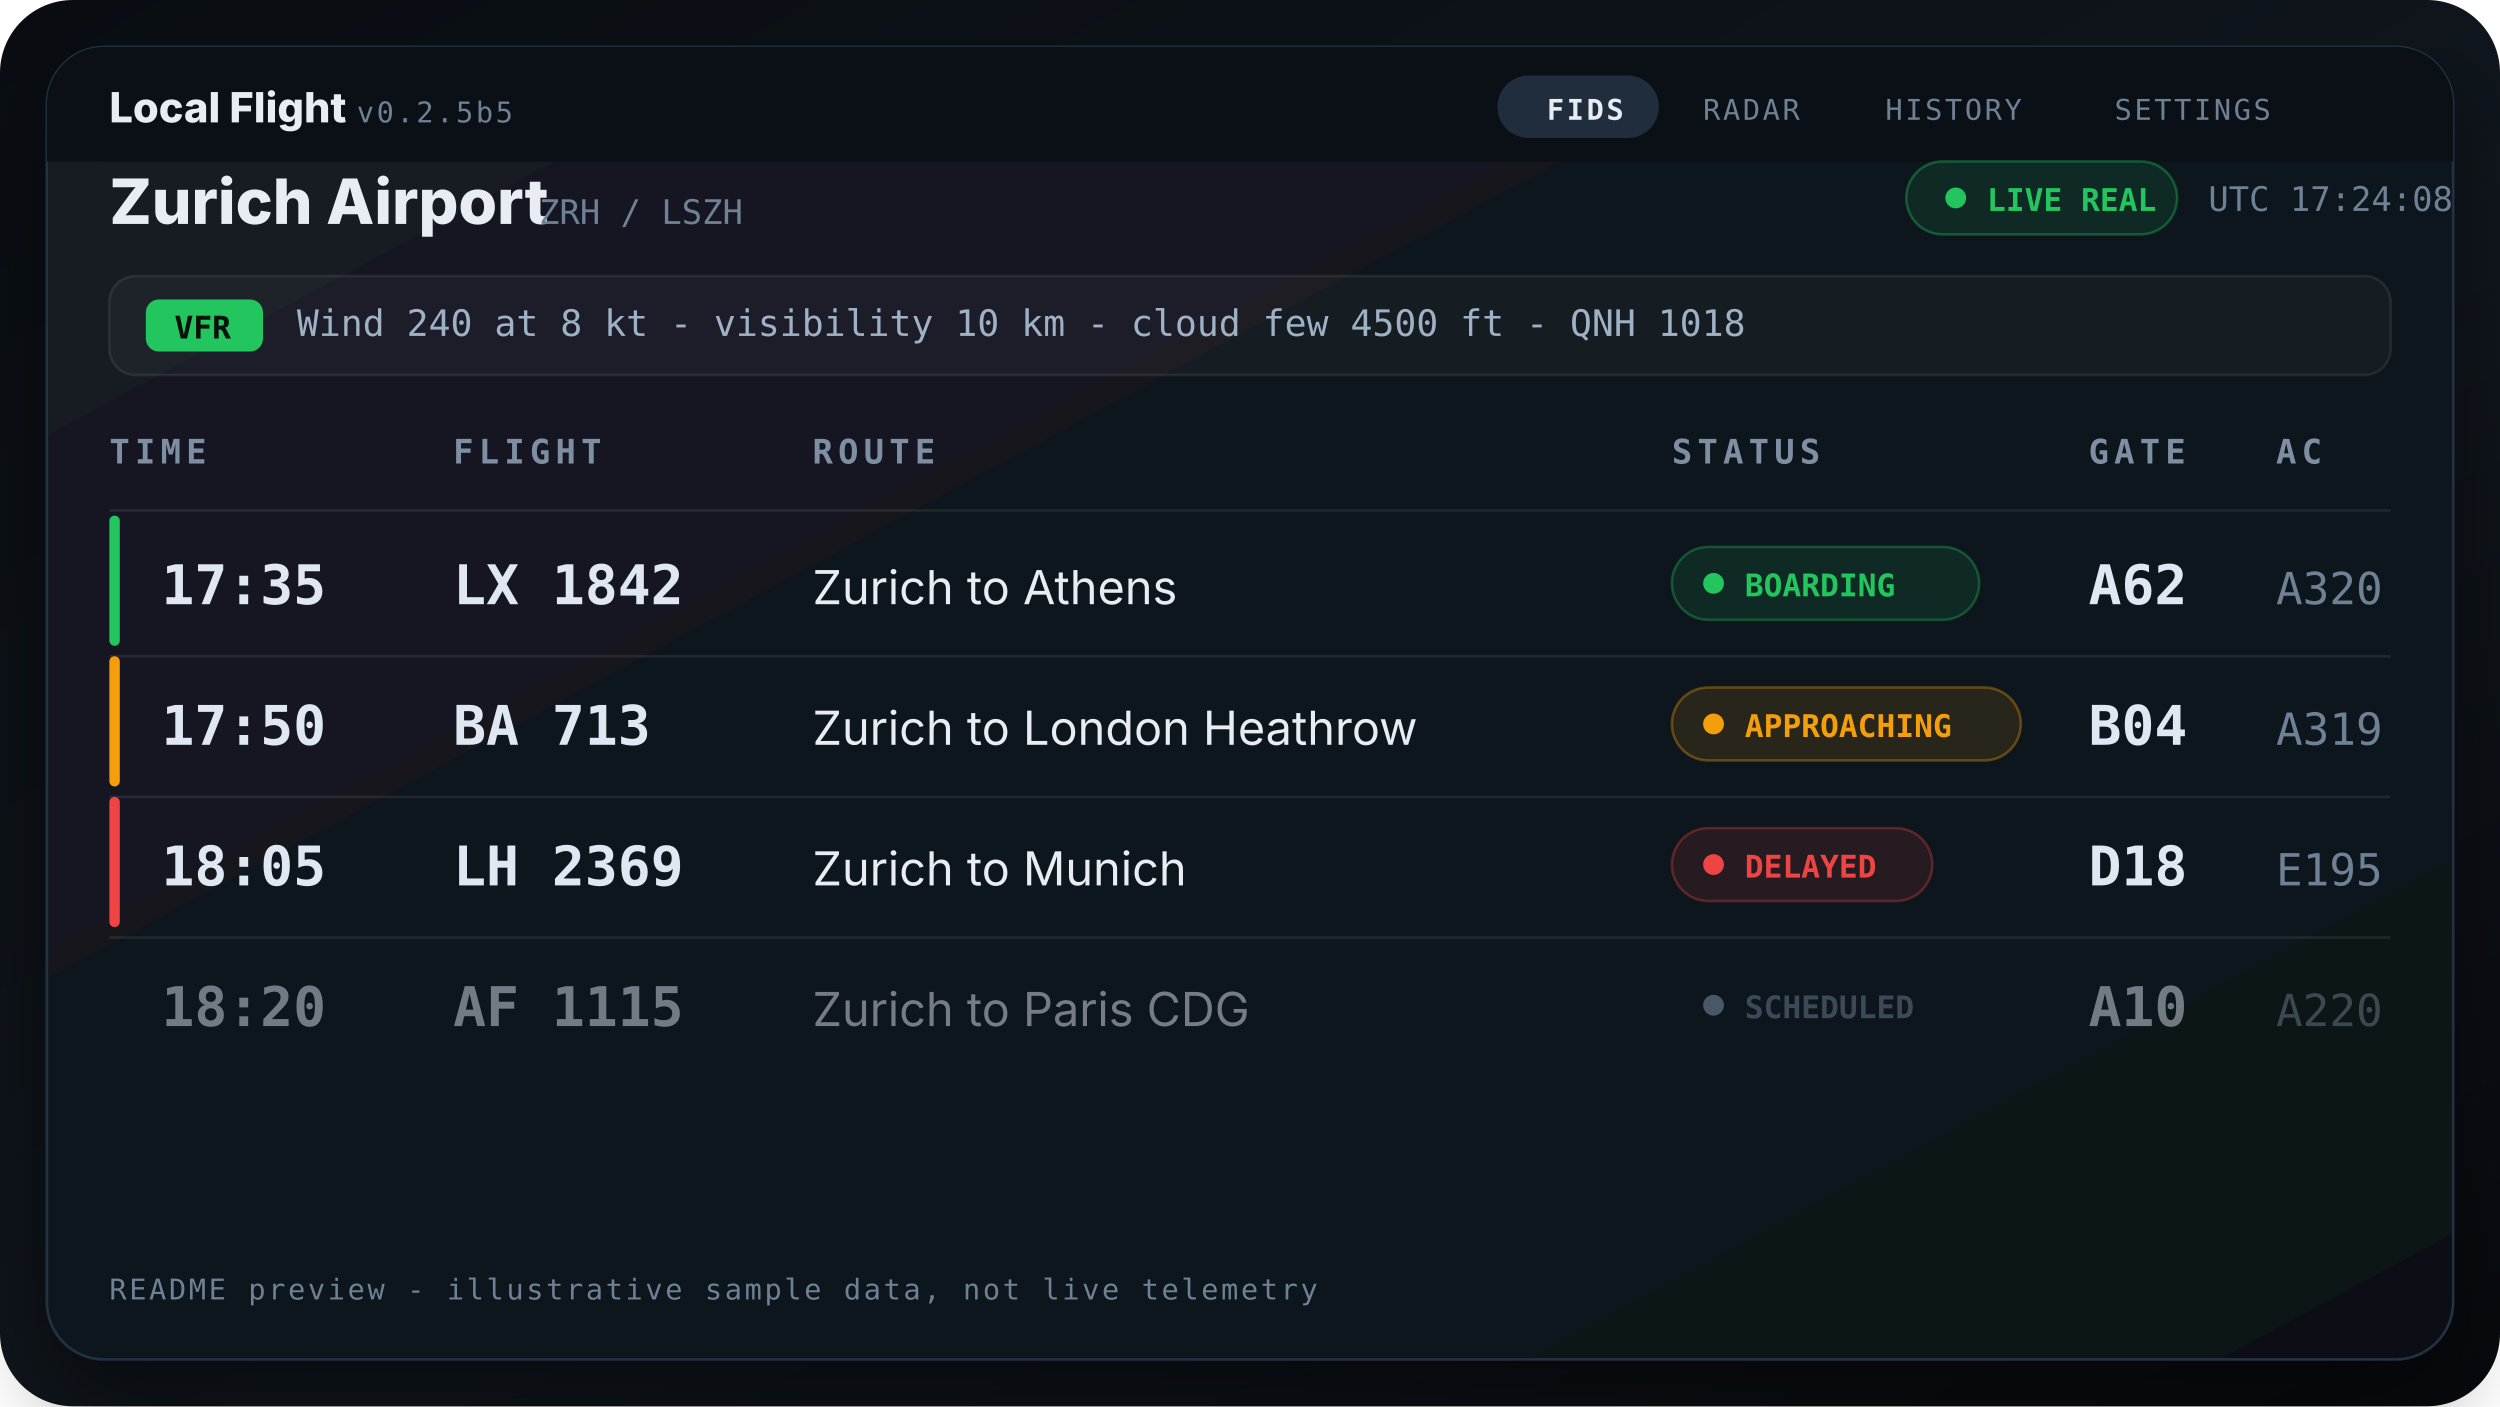
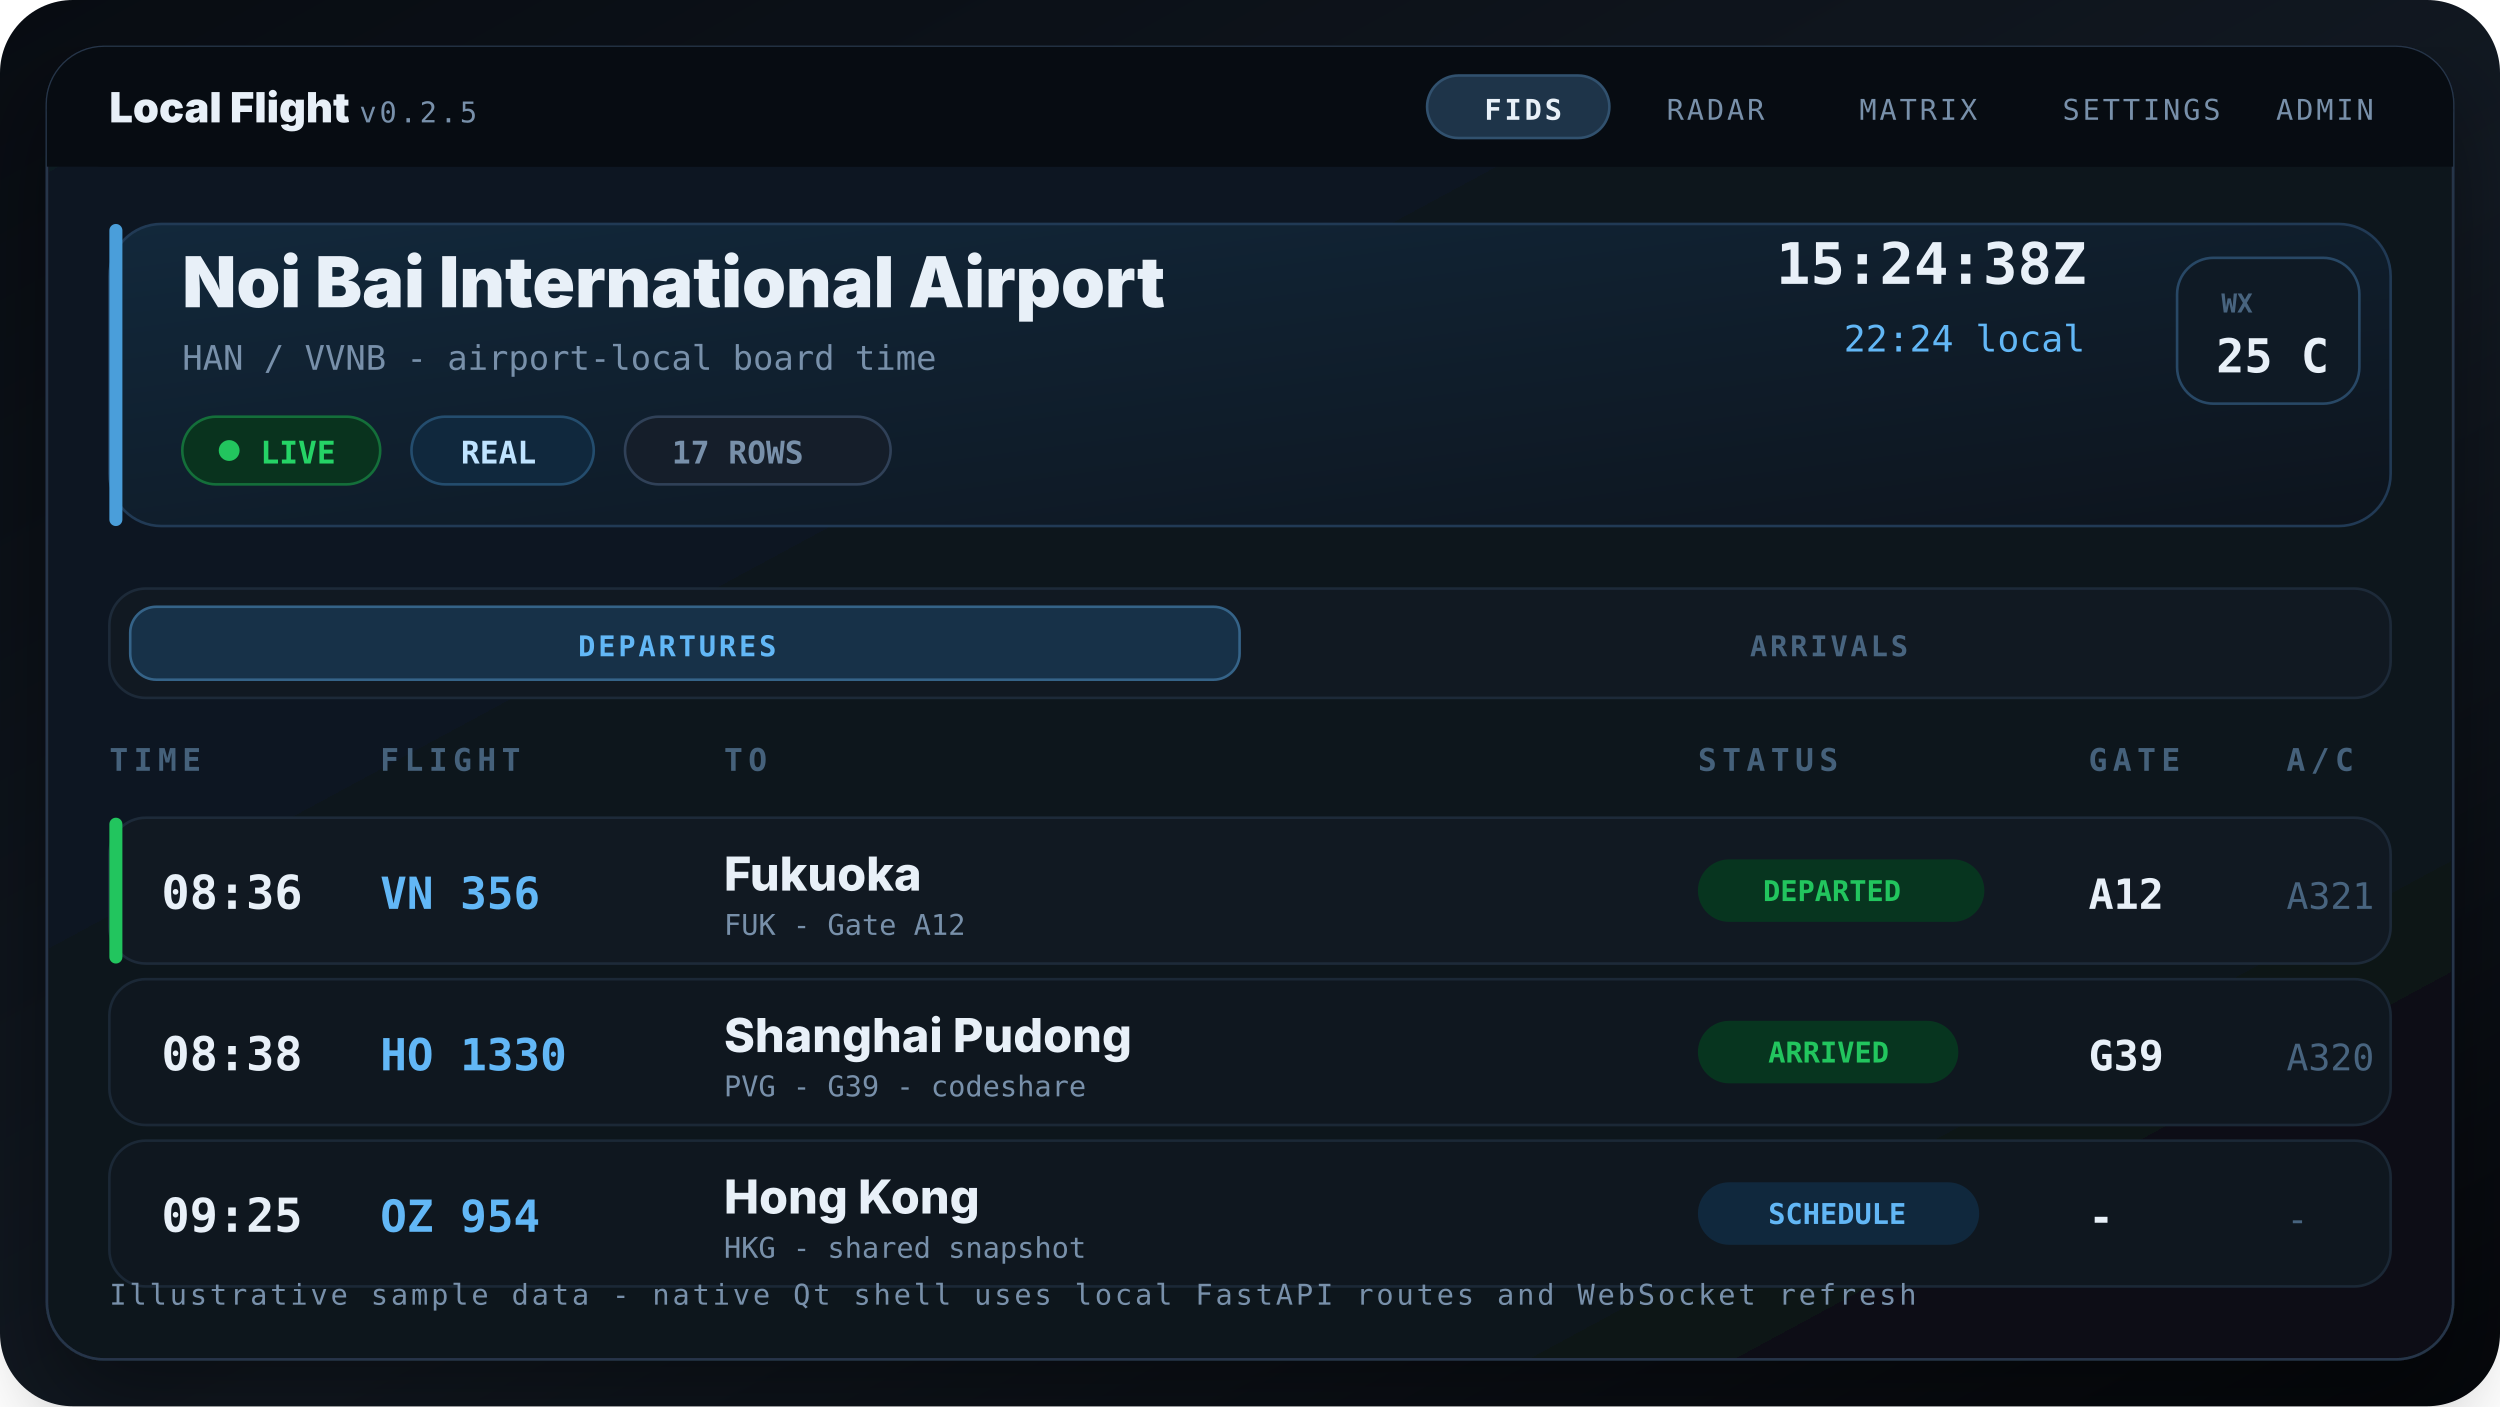
<svg xmlns="http://www.w3.org/2000/svg" width="960" height="540" viewBox="0 0 960 540" role="img" aria-labelledby="title desc">
  <defs>
    <linearGradient id="bg" x1="0" y1="0" x2="1" y2="1">
-       <stop offset="0" stop-color="#090d12" />
-       <stop offset="0.58" stop-color="#10161d" />
-       <stop offset="1" stop-color="#07090d" />
+       <stop offset="0" stop-color="#080c12" />
+       <stop offset="0.56" stop-color="#121922" />
+       <stop offset="1" stop-color="#05070b" />
    </linearGradient>
    <linearGradient id="panel" x1="0" y1="0" x2="1" y2="1">
-       <stop offset="0" stop-color="#141b24" />
-       <stop offset="1" stop-color="#0d1117" />
+       <stop offset="0" stop-color="#111a24" />
+       <stop offset="1" stop-color="#0b1017" />
    </linearGradient>
-     <filter id="softShadow" x="-20%" y="-20%" width="140%" height="140%">
-       <feDropShadow dx="0" dy="18" stdDeviation="18" flood-color="#000000" flood-opacity="0.45" />
+     <linearGradient id="hero" x1="0" y1="0" x2="1" y2="1">
+       <stop offset="0" stop-color="#12283b" />
+       <stop offset="1" stop-color="#0d141d" />
+     </linearGradient>
+     <filter id="shadow" x="-20%" y="-20%" width="140%" height="140%">
+       <feDropShadow dx="0" dy="18" stdDeviation="18" flood-color="#000000" flood-opacity="0.42" />
    </filter>
    <style>
      .mono { font-family: ui-monospace, SFMono-Regular, Menlo, Consolas, monospace; }
      .sans { font-family: Inter, Segoe UI, Helvetica, Arial, sans-serif; }
-       .muted { fill: #6f8195; }
-       .text { fill: #e7edf3; }
-       .line { stroke: rgba(255,255,255,0.08); }
-       .thin { stroke-width: 1; }
-       .head { fill: #7f8fa3; font-size: 13px; font-weight: 700; letter-spacing: 2px; }
-       .cell { fill: #dfe8f2; font-size: 21px; font-weight: 700; }
-       .small { font-size: 13px; }
-       .tiny { font-size: 11px; letter-spacing: 1px; }
+       .text { fill: #e8f0f8; }
+       .muted { fill: #7890aa; }
+       .dim { fill: #48647f; }
+       .blue { fill: #62b7f6; }
+       .tiny { font-size: 11px; letter-spacing: 1.1px; }
+       .head { fill: #45617b; font-size: 12px; font-weight: 900; letter-spacing: 2.1px; }
    </style>
  </defs>
  <rect width="960" height="540" rx="28" fill="url(#bg)" />
-   <rect x="18" y="18" width="924" height="504" rx="22" fill="url(#panel)" stroke="#233041" filter="url(#softShadow)" />
-   <rect x="18" y="18" width="924" height="44" rx="22" fill="#0b1017" />
-   <rect x="18" y="40" width="924" height="22" fill="#0b1017" />
-   <text x="42" y="47" class="sans text" font-size="16" font-weight="800">Local Flight</text>
-   <text x="137" y="47" class="mono muted tiny">v0.2.5b5</text>
-   <rect x="575" y="29" width="62" height="24" rx="12" fill="#1f2d3d" />
-   <text x="594" y="46" class="mono text tiny" font-weight="800">FIDS</text>
-   <text x="654" y="46" class="mono muted tiny">RADAR</text>
-   <text x="724" y="46" class="mono muted tiny">HISTORY</text>
-   <text x="812" y="46" class="mono muted tiny">SETTINGS</text>
+   <rect x="18" y="18" width="924" height="504" rx="22" fill="url(#panel)" stroke="#27364a" filter="url(#shadow)" />
+   <rect x="18" y="18" width="924" height="46" rx="22" fill="#070c12" />
+   <rect x="18" y="42" width="924" height="22" fill="#070c12" />
+   <text x="42" y="47" class="sans text" font-size="16" font-weight="900">Local Flight</text>
+   <text x="138" y="47" class="mono muted tiny">v0.2.5</text>
+   <rect x="548" y="29" width="70" height="24" rx="12" fill="#1e3449" stroke="#31516e" />
+   <text x="570" y="46" class="mono text tiny" font-weight="900">FIDS</text>
+   <text x="640" y="46" class="mono muted tiny">RADAR</text>
+   <text x="714" y="46" class="mono muted tiny">MATRIX</text>
+   <text x="792" y="46" class="mono muted tiny">SETTINGS</text>
+   <text x="874" y="46" class="mono muted tiny">ADMIN</text>
  <g transform="translate(42 86)">
-     <text x="0" y="0" class="sans text" font-size="24" font-weight="800">Zurich Airport</text>
-     <text x="165" y="0" class="mono muted small">ZRH / LSZH</text>
-     <rect x="690" y="-24" width="104" height="28" rx="14" fill="rgba(34,197,94,0.12)" stroke="rgba(34,197,94,0.35)" />
-     <circle cx="709" cy="-10" r="4" fill="#22c55e" />
-     <text x="721" y="-5" class="mono" fill="#22c55e" font-size="12" font-weight="800">LIVE REAL</text>
-     <text x="806" y="-5" class="mono muted small">UTC 17:24:08</text>
-     <rect x="0" y="20" width="876" height="38" rx="10" fill="rgba(255,255,255,0.035)" stroke="rgba(255,255,255,0.08)" />
-     <rect x="14" y="29" width="45" height="20" rx="5" fill="#22c55e" />
-     <text x="25" y="44" class="mono" fill="#071009" font-size="12" font-weight="900">VFR</text>
-     <text x="72" y="43" class="mono" fill="#9fb1c5" font-size="14">Wind 240 at 8 kt - visibility 10 km - cloud few 4500 ft - QNH 1018</text>
-     <g transform="translate(0 92)">
-       <text x="0" y="0" class="mono head">TIME</text>
-       <text x="132" y="0" class="mono head">FLIGHT</text>
-       <text x="270" y="0" class="mono head">ROUTE</text>
-       <text x="600" y="0" class="mono head">STATUS</text>
-       <text x="760" y="0" class="mono head">GATE</text>
-       <text x="832" y="0" class="mono head">AC</text>
-       <line x1="0" y1="18" x2="876" y2="18" class="line thin" />
-       <g transform="translate(0 48)">
-         <rect x="0" y="-28" width="4" height="50" rx="2" fill="#22c55e" />
-         <text x="20" y="6" class="mono cell">17:35</text>
-         <text x="132" y="6" class="mono cell" font-size="19">LX 1842</text>
-         <text x="270" y="6" class="sans text" font-size="18">Zurich to Athens</text>
-         <rect x="600" y="-16" width="118" height="28" rx="14" fill="rgba(34,197,94,0.12)" stroke="rgba(34,197,94,0.32)" />
-         <circle cx="616" cy="-2" r="4" fill="#22c55e" />
-         <text x="628" y="3" class="mono" fill="#22c55e" font-size="12" font-weight="900">BOARDING</text>
-         <text x="760" y="6" class="mono cell" font-size="19">A62</text>
-         <text x="832" y="6" class="mono muted" font-size="17">A320</text>
-         <line x1="0" y1="26" x2="876" y2="26" class="line thin" />
-       </g>
-       <g transform="translate(0 102)">
-         <rect x="0" y="-28" width="4" height="50" rx="2" fill="#f59e0b" />
-         <text x="20" y="6" class="mono cell">17:50</text>
-         <text x="132" y="6" class="mono cell" font-size="19">BA 713</text>
-         <text x="270" y="6" class="sans text" font-size="18">Zurich to London Heathrow</text>
-         <rect x="600" y="-16" width="134" height="28" rx="14" fill="rgba(245,158,11,0.12)" stroke="rgba(245,158,11,0.34)" />
-         <circle cx="616" cy="-2" r="4" fill="#f59e0b" />
-         <text x="628" y="3" class="mono" fill="#f59e0b" font-size="12" font-weight="900">APPROACHING</text>
-         <text x="760" y="6" class="mono cell" font-size="19">B04</text>
-         <text x="832" y="6" class="mono muted" font-size="17">A319</text>
-         <line x1="0" y1="26" x2="876" y2="26" class="line thin" />
-       </g>
-       <g transform="translate(0 156)">
-         <rect x="0" y="-28" width="4" height="50" rx="2" fill="#ef4444" />
-         <text x="20" y="6" class="mono cell">18:05</text>
-         <text x="132" y="6" class="mono cell" font-size="19">LH 2369</text>
-         <text x="270" y="6" class="sans text" font-size="18">Zurich to Munich</text>
-         <rect x="600" y="-16" width="100" height="28" rx="14" fill="rgba(239,68,68,0.11)" stroke="rgba(239,68,68,0.32)" />
-         <circle cx="616" cy="-2" r="4" fill="#ef4444" />
-         <text x="628" y="3" class="mono" fill="#ef4444" font-size="12" font-weight="900">DELAYED</text>
-         <text x="760" y="6" class="mono cell" font-size="19">D18</text>
-         <text x="832" y="6" class="mono muted" font-size="17">E195</text>
-         <line x1="0" y1="26" x2="876" y2="26" class="line thin" />
-       </g>
-       <g transform="translate(0 210)" opacity="0.48">
-         <text x="20" y="6" class="mono cell">18:20</text>
-         <text x="132" y="6" class="mono cell" font-size="19">AF 1115</text>
-         <text x="270" y="6" class="sans text" font-size="18">Zurich to Paris CDG</text>
-         <circle cx="616" cy="-2" r="4" fill="#8aa0b8" />
-         <text x="628" y="3" class="mono muted" font-size="12" font-weight="900">SCHEDULED</text>
-         <text x="760" y="6" class="mono cell" font-size="19">A10</text>
-         <text x="832" y="6" class="mono muted" font-size="17">A220</text>
-       </g>
+     <rect x="0" y="0" width="876" height="116" rx="20" fill="url(#hero)" stroke="#213a55" />
+     <rect x="0" y="0" width="5" height="116" rx="2.5" fill="#4a9eda" />
+     <text x="28" y="32" class="sans text" font-size="27" font-weight="900">Noi Bai International Airport</text>
+     <text x="28" y="56" class="mono muted" font-size="13">HAN / VVNB - airport-local board time</text>
+     <rect x="28" y="74" width="76" height="26" rx="13" fill="#09331e" stroke="#146f3a" />
+     <circle cx="46" cy="87" r="4" fill="#22c55e" />
+     <text x="58" y="92" class="mono" fill="#25d366" font-size="12" font-weight="900">LIVE</text>
+     <rect x="116" y="74" width="70" height="26" rx="13" fill="#10283d" stroke="#244d6e" />
+     <text x="135" y="92" class="mono" fill="#bfe3ff" font-size="12" font-weight="900">REAL</text>
+     <rect x="198" y="74" width="102" height="26" rx="13" fill="#151e2a" stroke="#304158" />
+     <text x="216" y="92" class="mono muted" font-size="12" font-weight="900">17 ROWS</text>
+     <g transform="translate(640 23)">
+       <text x="0" y="0" class="mono text" font-size="22" font-weight="900">15:24:38Z</text>
+       <text x="26" y="26" class="mono blue" font-size="14">22:24 local</text>
+       <rect x="154" y="-10" width="70" height="56" rx="14" fill="#0f1a25" stroke="#284866" />
+       <text x="171" y="11" class="mono dim" font-size="10" font-weight="900">WX</text>
+       <text x="169" y="34" class="mono text" font-size="18" font-weight="900">25 C</text>
    </g>
  </g>
-   <text x="42" y="499" class="mono muted tiny">README preview - illustrative sample data, not live telemetry</text>
+   <g transform="translate(42 226)">
+     <rect x="0" y="0" width="876" height="42" rx="14" fill="#111922" stroke="#1d2a39" />
+     <rect x="8" y="7" width="426" height="28" rx="10" fill="#173148" stroke="#356388" />
+     <text x="180" y="26" class="mono blue tiny" font-weight="900">DEPARTURES</text>
+     <text x="630" y="26" class="mono dim tiny" font-weight="900">ARRIVALS</text>
+     <g transform="translate(0 70)">
+       <text x="0" y="0" class="mono head">TIME</text>
+       <text x="104" y="0" class="mono head">FLIGHT</text>
+       <text x="236" y="0" class="mono head">TO</text>
+       <text x="610" y="0" class="mono head">STATUS</text>
+       <text x="760" y="0" class="mono head">GATE</text>
+       <text x="836" y="0" class="mono head">A/C</text>
+     </g>
+     <g transform="translate(0 88)">
+       <rect x="0" y="0" width="876" height="56" rx="14" fill="#111922" stroke="#1d2a39" />
+       <rect x="0" y="0" width="5" height="56" rx="2.5" fill="#22c55e" />
+       <text x="20" y="35" class="mono text" font-size="18" font-weight="900">08:36</text>
+       <text x="104" y="35" class="mono blue" font-size="17" font-weight="900">VN 356</text>
+       <text x="236" y="28" class="sans text" font-size="18" font-weight="800">Fukuoka</text>
+       <text x="236" y="45" class="mono muted" font-size="11">FUK - Gate A12</text>
+       <rect x="610" y="16" width="110" height="24" rx="12" fill="#07351f" />
+       <text x="635" y="32" class="mono" fill="#22c55e" font-size="11" font-weight="900">DEPARTED</text>
+       <text x="760" y="35" class="mono text" font-size="16" font-weight="900">A12</text>
+       <text x="836" y="35" class="mono dim" font-size="14">A321</text>
+     </g>
+     <g transform="translate(0 150)">
+       <rect x="0" y="0" width="876" height="56" rx="14" fill="#0f171f" stroke="#1b2836" />
+       <text x="20" y="35" class="mono text" font-size="18" font-weight="900">08:38</text>
+       <text x="104" y="35" class="mono blue" font-size="17" font-weight="900">HO 1330</text>
+       <text x="236" y="28" class="sans text" font-size="18" font-weight="800">Shanghai Pudong</text>
+       <text x="236" y="45" class="mono muted" font-size="11">PVG - G39 - codeshare</text>
+       <rect x="610" y="16" width="100" height="24" rx="12" fill="#07351f" />
+       <text x="637" y="32" class="mono" fill="#22c55e" font-size="11" font-weight="900">ARRIVED</text>
+       <text x="760" y="35" class="mono text" font-size="16" font-weight="900">G39</text>
+       <text x="836" y="35" class="mono dim" font-size="14">A320</text>
+     </g>
+     <g transform="translate(0 212)">
+       <rect x="0" y="0" width="876" height="56" rx="14" fill="#0f171f" stroke="#1b2836" />
+       <text x="20" y="35" class="mono text" font-size="18" font-weight="900">09:25</text>
+       <text x="104" y="35" class="mono blue" font-size="17" font-weight="900">OZ 954</text>
+       <text x="236" y="28" class="sans text" font-size="18" font-weight="800">Hong Kong</text>
+       <text x="236" y="45" class="mono muted" font-size="11">HKG - shared snapshot</text>
+       <rect x="610" y="16" width="108" height="24" rx="12" fill="#10283d" />
+       <text x="637" y="32" class="mono" fill="#62b7f6" font-size="11" font-weight="900">SCHEDULE</text>
+       <text x="760" y="35" class="mono text" font-size="16" font-weight="900">-</text>
+       <text x="836" y="35" class="mono dim" font-size="14">-</text>
+     </g>
+   </g>
+   <text x="42" y="501" class="mono muted tiny">Illustrative sample data - native Qt shell uses local FastAPI routes and WebSocket refresh</text>
</svg>
